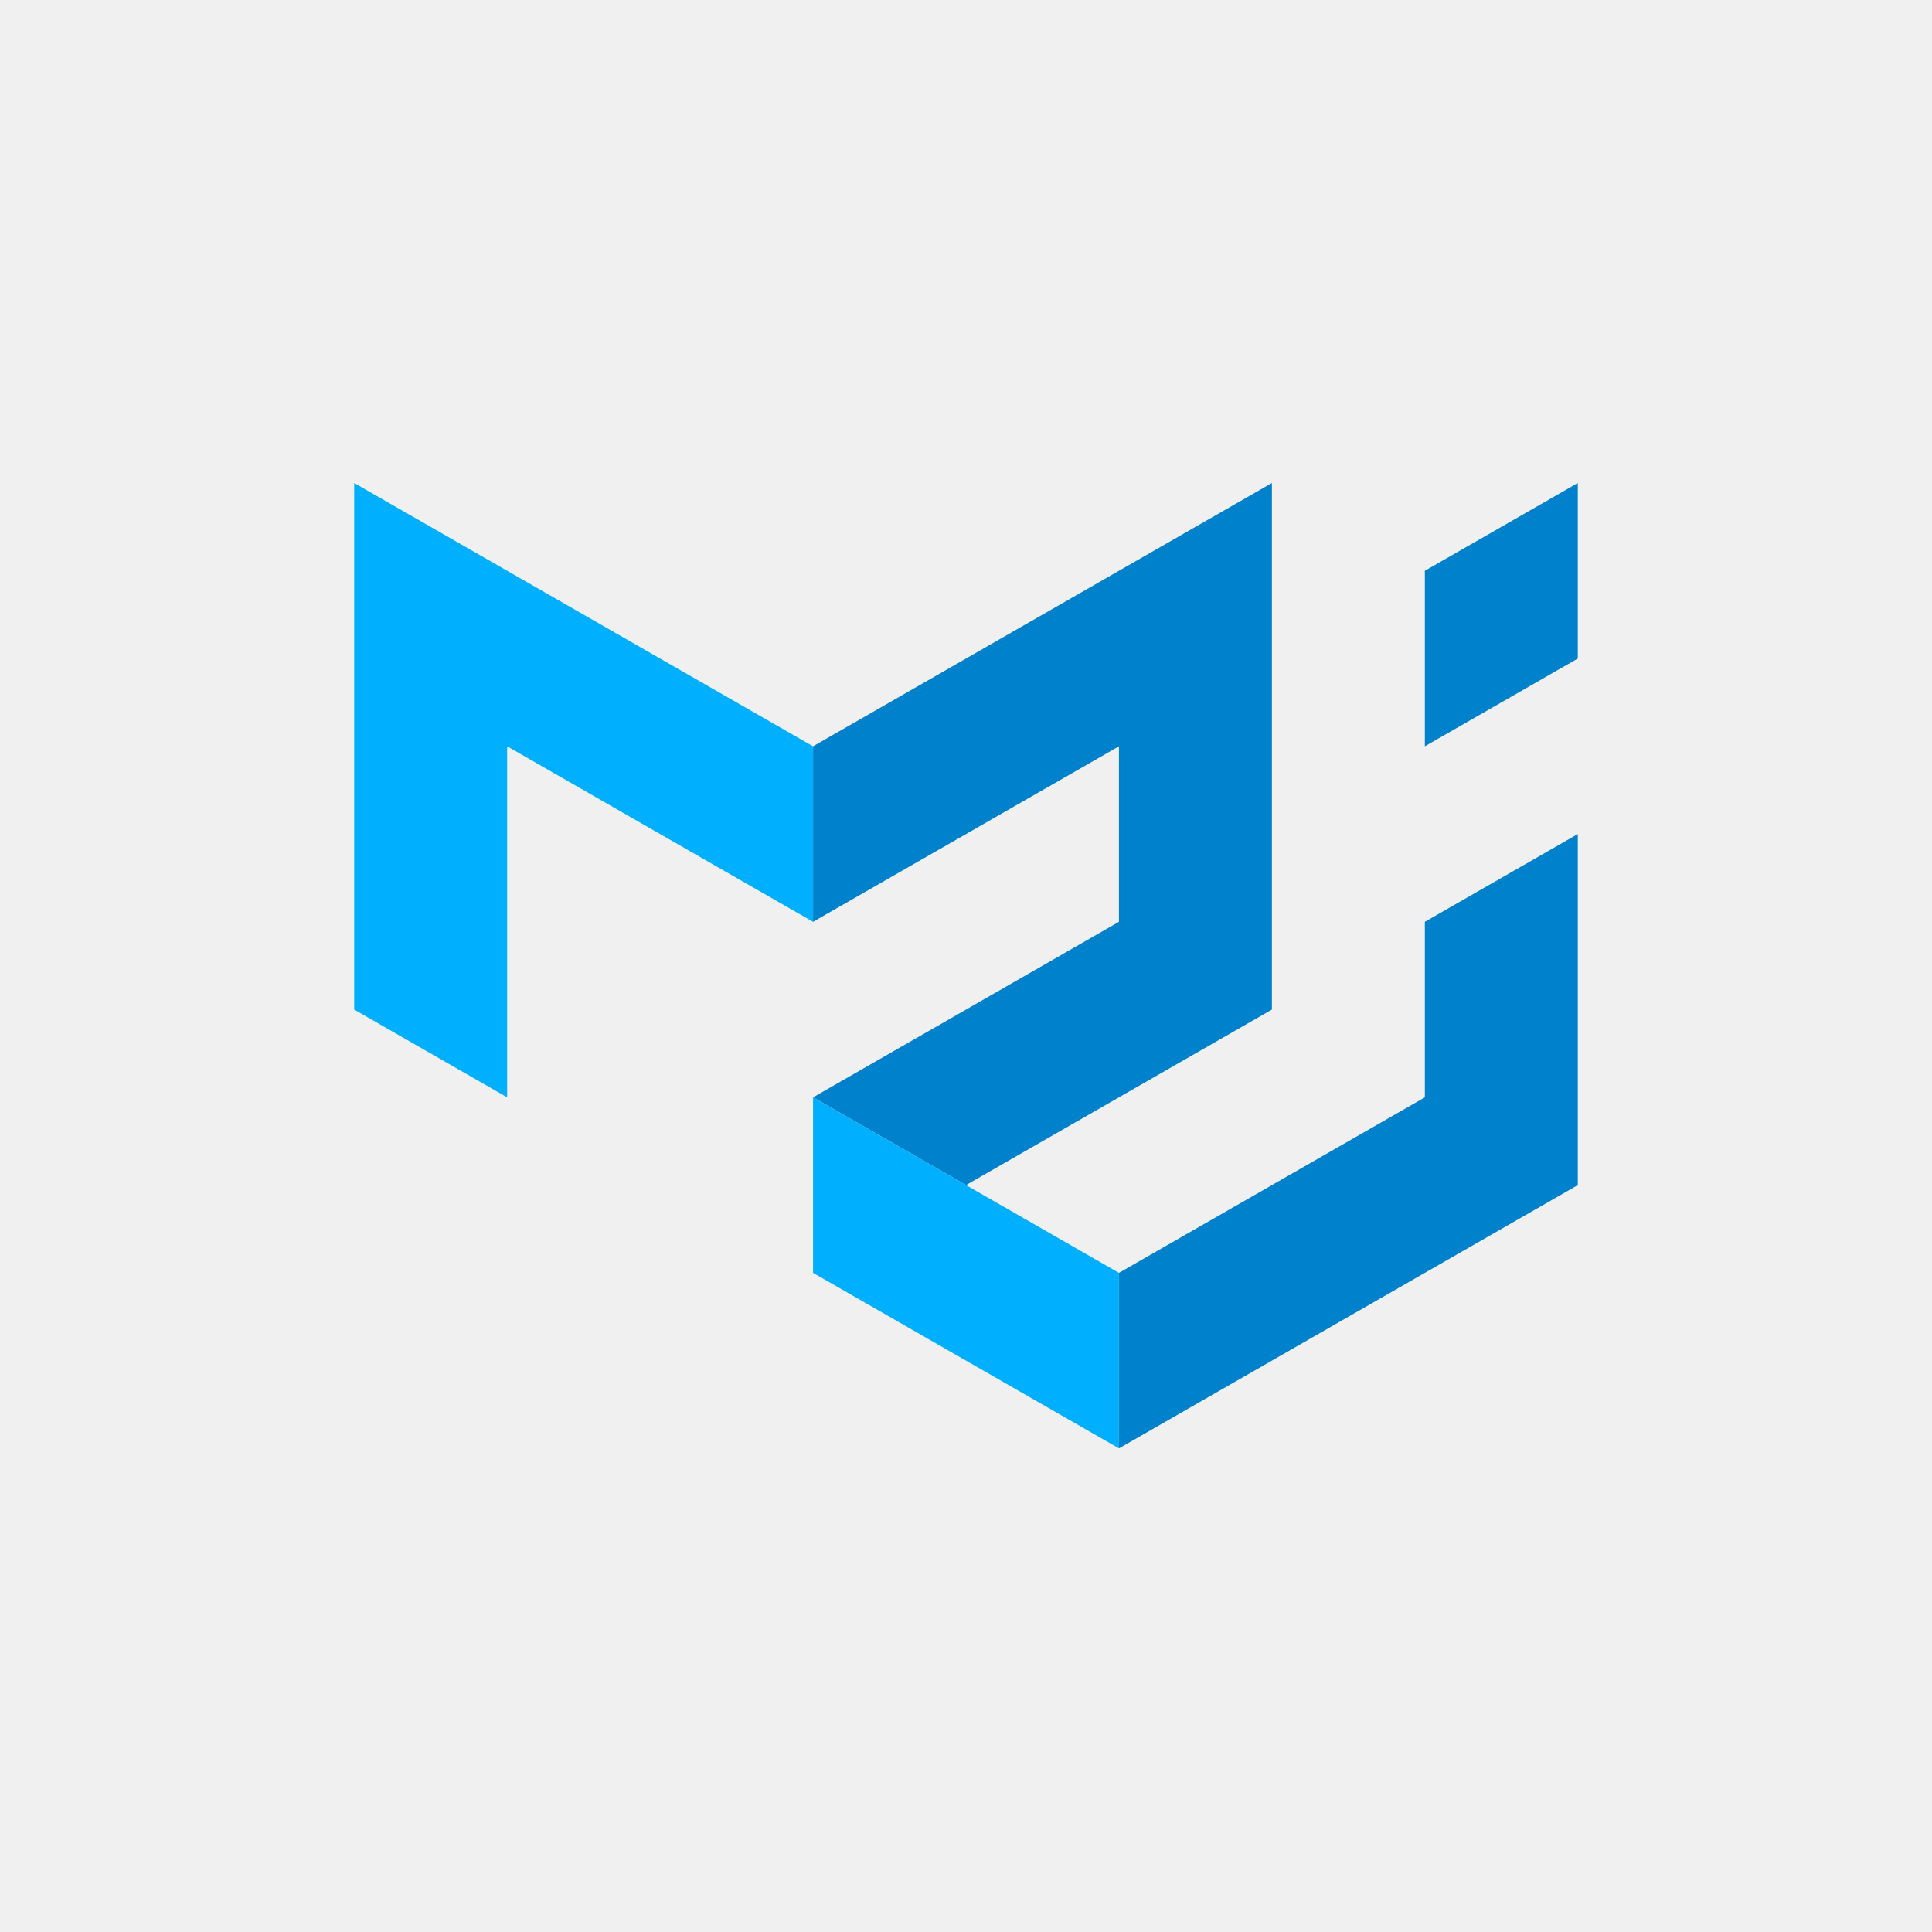
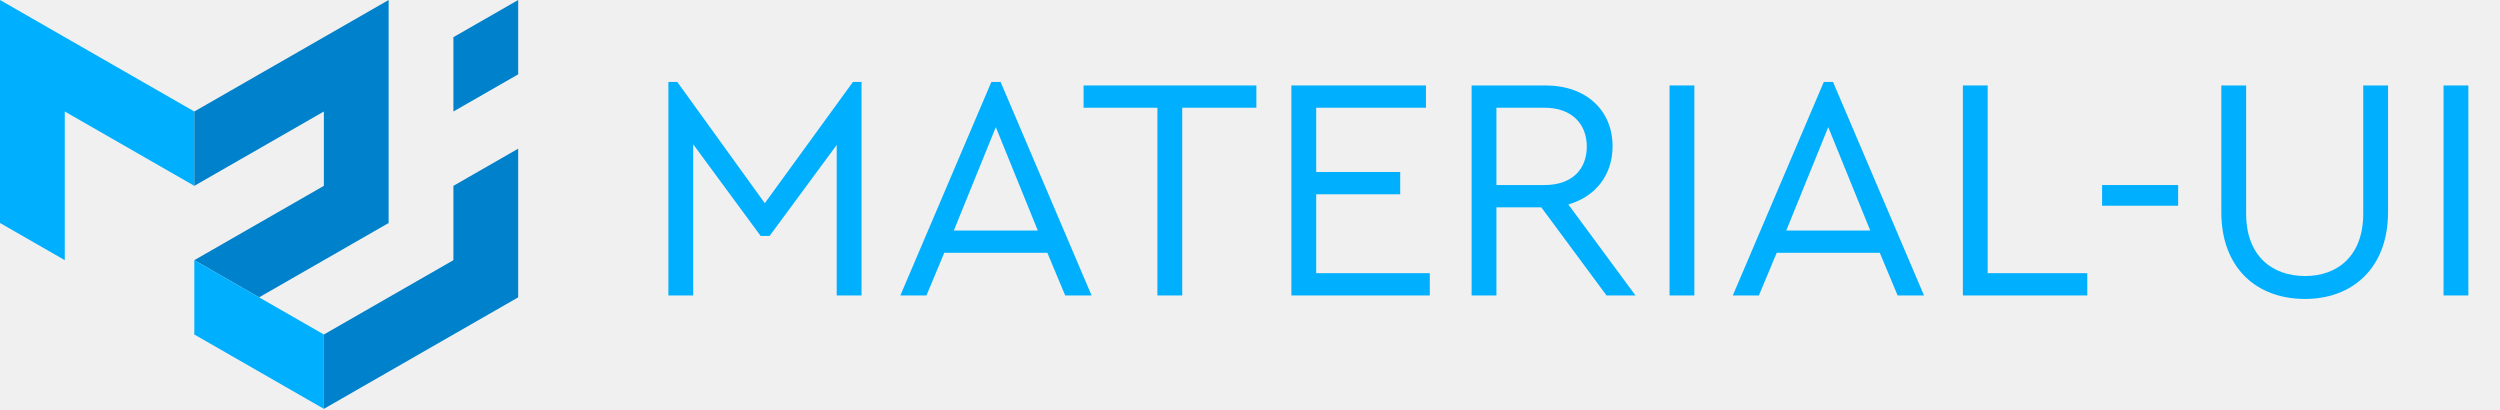
- <svg xmlns="http://www.w3.org/2000/svg" width="60" height="60" viewBox="0 0 60 60" fill="none">
-   <path d="M11 31.353V15L25.25 23.177V28.628L15.75 23.177V34.079L11 31.353Z" fill="#00B0FF" />
-   <path d="M25.25 23.177L39.5 15V31.353L30 36.804L25.25 34.079L34.75 28.628V23.177L25.25 28.628V23.177Z" fill="#0081CB" />
-   <path d="M25.25 34.079V39.53L34.75 44.981V39.53L25.25 34.079Z" fill="#00B0FF" />
-   <path d="M34.75 44.981L49 36.804V25.902L44.25 28.628V34.079L34.75 39.53V44.981ZM44.25 23.177V17.726L49 15V20.451L44.25 23.177Z" fill="#0081CB" />
+ <svg xmlns="http://www.w3.org/2000/svg" width="110" height="18" viewBox="0 0 110 18" fill="none">
+   <g clip-path="url(#clip0)">
+     <path d="M0 9.812V0L8.55 4.906V8.177L2.85 4.906V11.447L0 9.812Z" fill="#00B0FF" />
+     <path d="M8.55 4.906L17.1 0V9.812L11.4 13.083L8.55 11.447L14.25 8.177V4.906L8.55 8.177V4.906Z" fill="#0081CB" />
+     <path d="M8.55 11.447V14.718L14.25 17.989V14.718L8.55 11.447Z" fill="#00B0FF" />
+     <path d="M14.25 17.989L22.8 13.083V6.541L19.95 8.177V11.447L14.25 14.718V17.989ZM19.95 4.906V1.635L22.8 0V3.271L19.95 4.906Z" fill="#0081CB" />
+   </g>
+   <path d="M37.529 3.606L33.651 8.94L29.801 3.606H29.409V13H30.501V6.35L33.469 10.382H33.861L36.815 6.378V13H37.907V3.606H37.529Z" fill="#00B0FF" />
+   <path d="M46.868 13H48.03L44.026 3.606H43.62L39.616 13H40.764L41.548 11.124H46.084L46.868 13ZM45.664 10.144H41.968L43.816 5.594L45.664 10.144Z" fill="#00B0FF" />
+   <path d="M50.926 13H52.018V4.74H55.28V3.76H47.678V4.74H50.926V13Z" fill="#00B0FF" />
+   <path d="M56.821 13H62.911V12.02H57.913V8.548H61.609V7.568H57.913V4.74H62.743V3.76H56.821V13Z" fill="#00B0FF" />
+   <path d="M71.961 13L69.007 8.996C70.225 8.646 70.953 7.68 70.953 6.434C70.953 4.88 69.819 3.76 67.999 3.76H64.751V13H65.843V9.122H67.817L70.687 13H71.961ZM65.843 4.74H67.957C69.175 4.74 69.819 5.468 69.819 6.448C69.819 7.442 69.175 8.142 67.957 8.142H65.843V4.74Z" fill="#00B0FF" />
+   <path d="M73.46 13H74.552V3.76H73.46V13Z" fill="#00B0FF" />
+   <path d="M83.495 13H84.657L80.653 3.606H80.247L76.243 13H77.391L78.175 11.124H82.711L83.495 13ZM82.291 10.144H78.595L80.443 5.594L82.291 10.144Z" fill="#00B0FF" />
+   <path d="M86.366 13H91.84V12.02H87.458V3.76H86.366V13Z" fill="#00B0FF" />
+   <path d="M92.492 9.052H95.838V8.142H92.492V9.052Z" fill="#00B0FF" />
+   <path d="M101.42 13.154C103.506 13.154 105.074 11.796 105.074 9.332V3.76H103.982V9.402C103.982 11.264 102.848 12.146 101.42 12.146C99.978 12.146 98.83 11.264 98.83 9.402V3.76H97.738V9.332C97.738 11.796 99.292 13.154 101.42 13.154Z" fill="#00B0FF" />
+   <path d="M107.516 13H108.608V3.76H107.516V13Z" fill="#00B0FF" />
+   <defs>
+     <clipPath id="clip0">
+       <rect width="22.8" height="18" fill="white" />
+     </clipPath>
+   </defs>
</svg>
